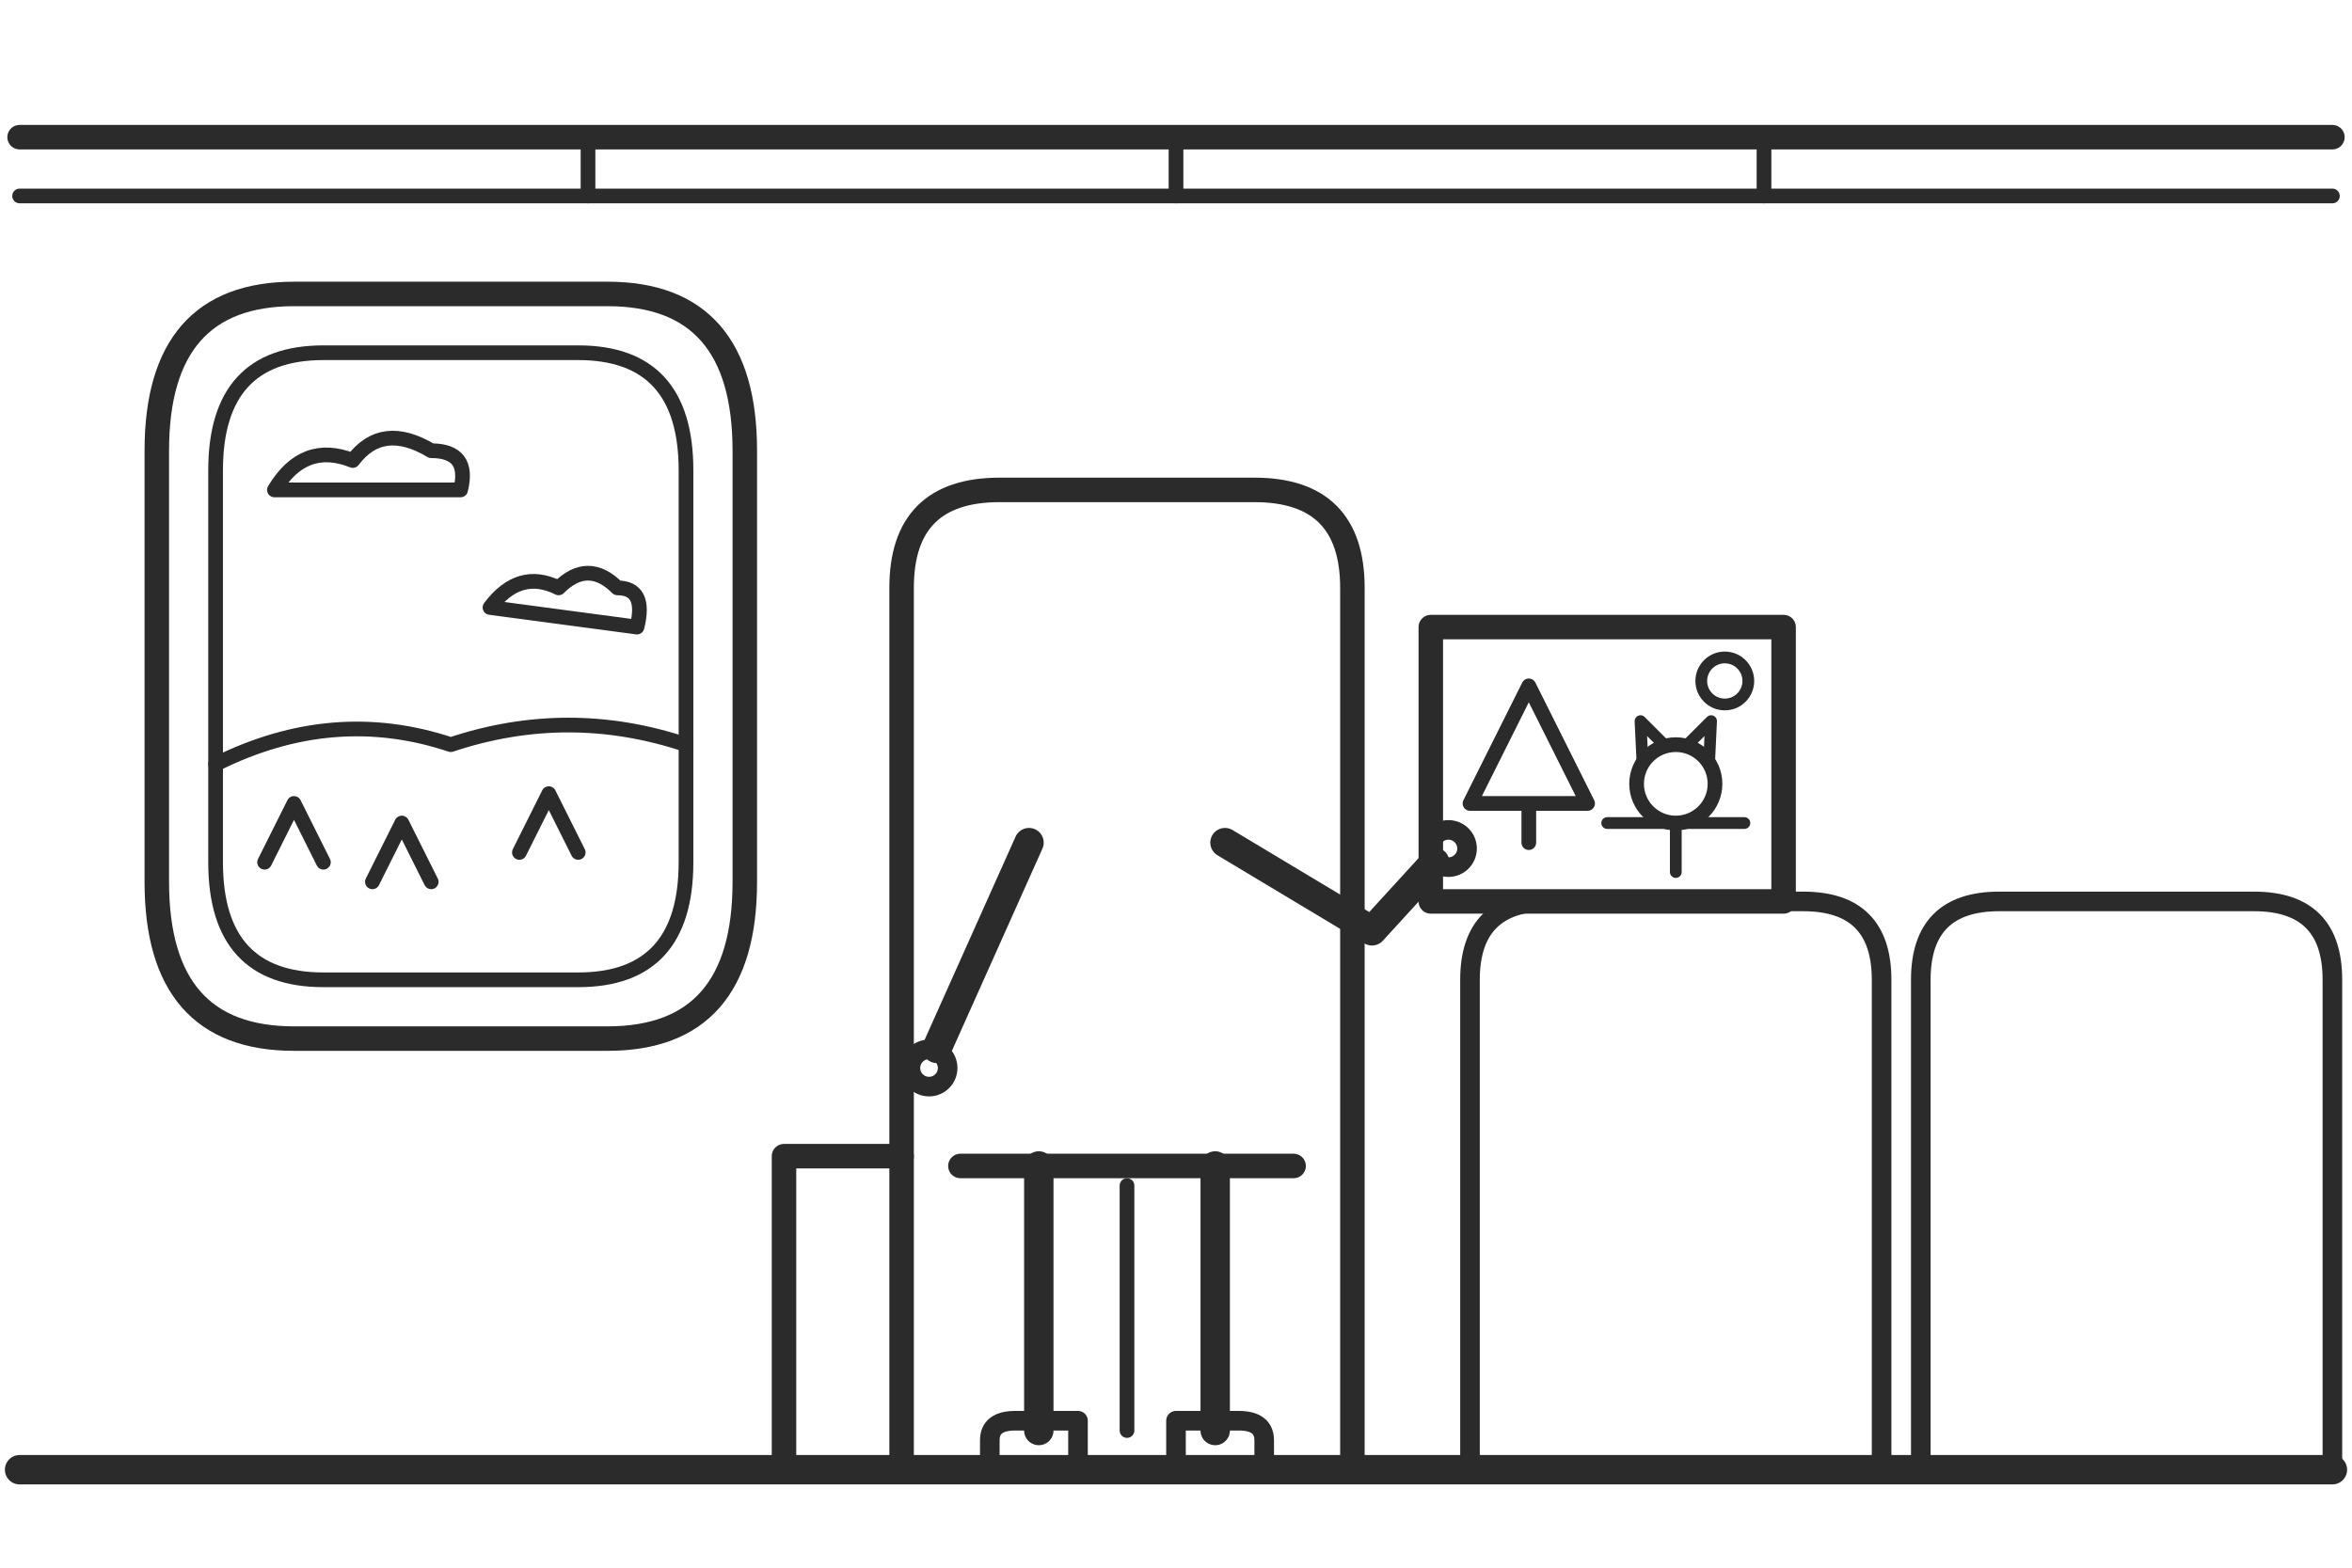
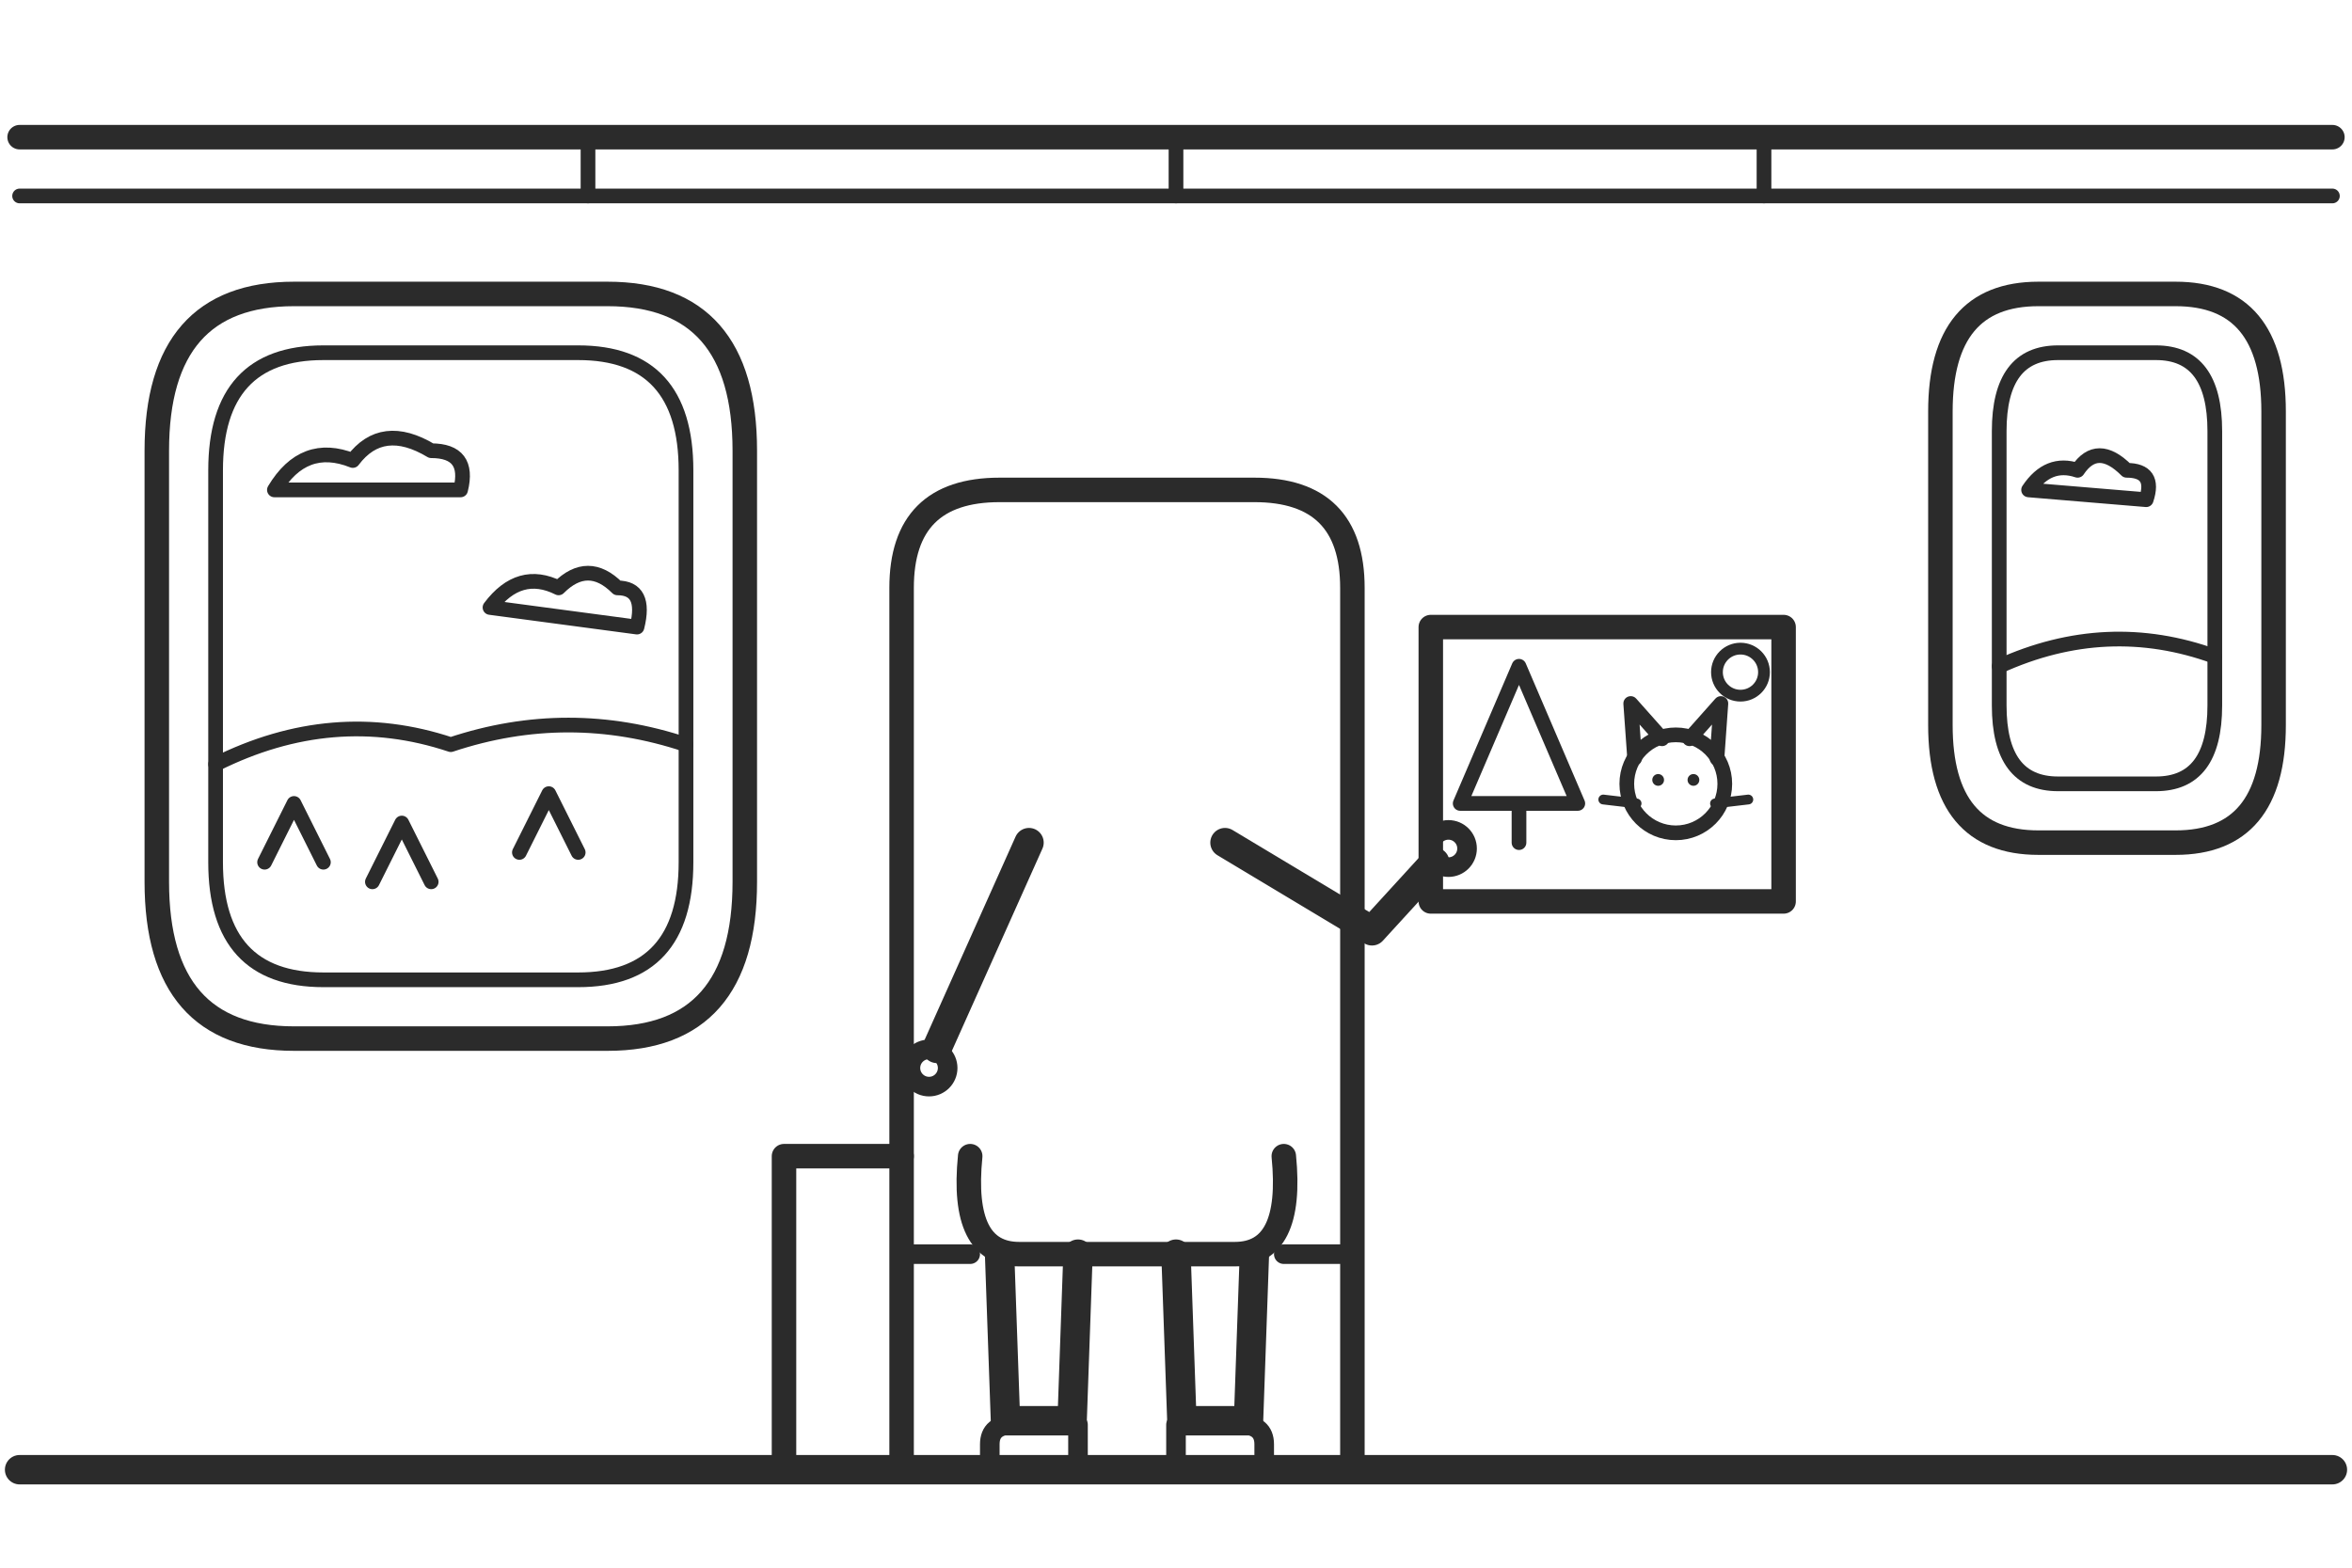
<svg xmlns="http://www.w3.org/2000/svg" viewBox="0 0 240 160">
  <defs>
    <clipPath id="s99c">
      <rect x="0" y="0" width="240" height="119" />
    </clipPath>
  </defs>
  <g fill="none" stroke="#2b2b2b" stroke-width="3" stroke-linecap="round" stroke-linejoin="round">
    <path d="M2 14 H238" stroke-width="2.5" />
    <path d="M2 20 H238" stroke-width="1.5" />
    <path d="M60 20 V14 M120 20 V14 M180 20 V14" stroke-width="1.5" />
    <path d="M30 30 H62 Q76 30 76 46 V90 Q76 106 62 106 H30 Q16 106 16 90 V46 Q16 30 30 30 Z" stroke-width="2.5" />
    <path d="M33 36 H59 Q70 36 70 48 V88 Q70 100 59 100 H33 Q22 100 22 88 V48 Q22 36 33 36 Z" stroke-width="1.5" />
    <path d="M28 50 Q31 45 36 47 Q39 43 44 46 Q48 46 47 50 Z M50 62 Q53 58 57 60 Q60 57 63 60 Q66 60 65 64 Z" stroke-width="1.5" />
    <path d="M22 78 Q34 72 46 76 Q58 72 70 76" stroke-width="1.5" />
    <path d="M27 88 L30 82 L33 88 M38 90 L41 84 L44 90 M53 87 L56 81 L59 87" stroke-width="1.5" />
    <path d="M80 150 V118 H92" stroke-width="2.5" />
    <path d="M92 150 V60 Q92 50 102 50 H128 Q138 50 138 60 V150" stroke-width="2.5" />
    <g clip-path="url(#s99c)">
      <use href="#wang-noarms" x="95" y="56" width="40" height="100" />
    </g>
-     <path d="M98 119 H132" stroke-width="2.5" />
-     <path d="M106 119 V146 M124 119 V146" />
-     <path d="M101 149.6 V147 Q101 145 103.6 145 H110 V149.6 Z M129 149.6 V147 Q129 145 126.4 145 H120 V149.6 Z" stroke-width="2" />
-     <path d="M115 121 V146" stroke-width="1.5" />
+     <path d="M99 118 Q98 128 104 128 H126 Q132 128 131 118" stroke-width="2.5" />
+     <path d="M92 128 H99 M131 128 H138" stroke-width="2" />
+     <path d="M102 128 L102.6 145 H109.4 L110 128 M120 128 L120.6 145 H127.4 L128 128" />
+     <path d="M101 149.6 V147.4 Q101 145.4 103.4 145.4 H110 V149.6 Z M129 149.6 V147.4 Q129 145.4 126.6 145.4 H120 V149.6 Z" stroke-width="2" />
    <path d="M105 86 L95.6 107" />
    <circle cx="94.8" cy="109" r="1.9" stroke-width="2" />
    <path d="M125 86 L140 95 L146.4 88" />
    <circle cx="147.8" cy="86.6" r="1.9" stroke-width="2" />
    <path d="M146 64 H182 V92 H146 Z" stroke-width="2.5" />
-     <path d="M156 70 L150 82 H162 Z M156 82 V86" stroke-width="1.5" />
-     <circle cx="171" cy="80" r="4" stroke-width="1.5" />
-     <path d="M167.6 77.8 L167.4 73.6 L170 76.2 M172 76.2 L174.6 73.6 L174.4 77.8" stroke-width="1.2" />
-     <path d="M164 84 H178 M171 84 V89" stroke-width="1.2" />
-     <circle cx="176" cy="69.5" r="2.4" stroke-width="1.2" />
+     <path d="M155 68 L149 82 H161 Z M155 82 V86" stroke-width="1.5" />
+     <circle cx="171" cy="80" r="5" stroke-width="1.5" />
+     <path d="M166.8 77.4 L166.4 71.8 L169.6 75.4 M172.4 75.4 L175.6 71.8 L175.2 77.4" stroke-width="1.5" />
+     <circle cx="169.2" cy="79.6" r="0.6" fill="#2b2b2b" stroke="none" />
+     <circle cx="172.8" cy="79.6" r="0.6" fill="#2b2b2b" stroke="none" />
+     <path d="M163.6 81.6 L167 82 M178.4 81.6 L175 82" stroke-width="1" />
+     <circle cx="177.6" cy="68.6" r="2.4" stroke-width="1.2" />
    <path d="M2 150 H238" />
-     <path d="M150 150 V100 Q150 92 158 92 H184 Q192 92 192 100 V150 M196 150 V100 Q196 92 204 92 H230 Q238 92 238 100 V150" stroke-width="2" />
+     <path d="M208 30 H222 Q232 30 232 42 V74 Q232 86 222 86 H208 Q198 86 198 74 V42 Q198 30 208 30 Z" stroke-width="2.5" />
+     <path d="M210 36 H220 Q226 36 226 44 V72 Q226 80 220 80 H210 Q204 80 204 72 V44 Q204 36 210 36 Z" stroke-width="1.5" />
+     <path d="M207 50 Q209 47 212 48 Q214 45 217 48 Q220 48 219 51 Z" stroke-width="1.5" />
+     <path d="M204 68 Q215 63 226 67" stroke-width="1.5" />
  </g>
</svg>
